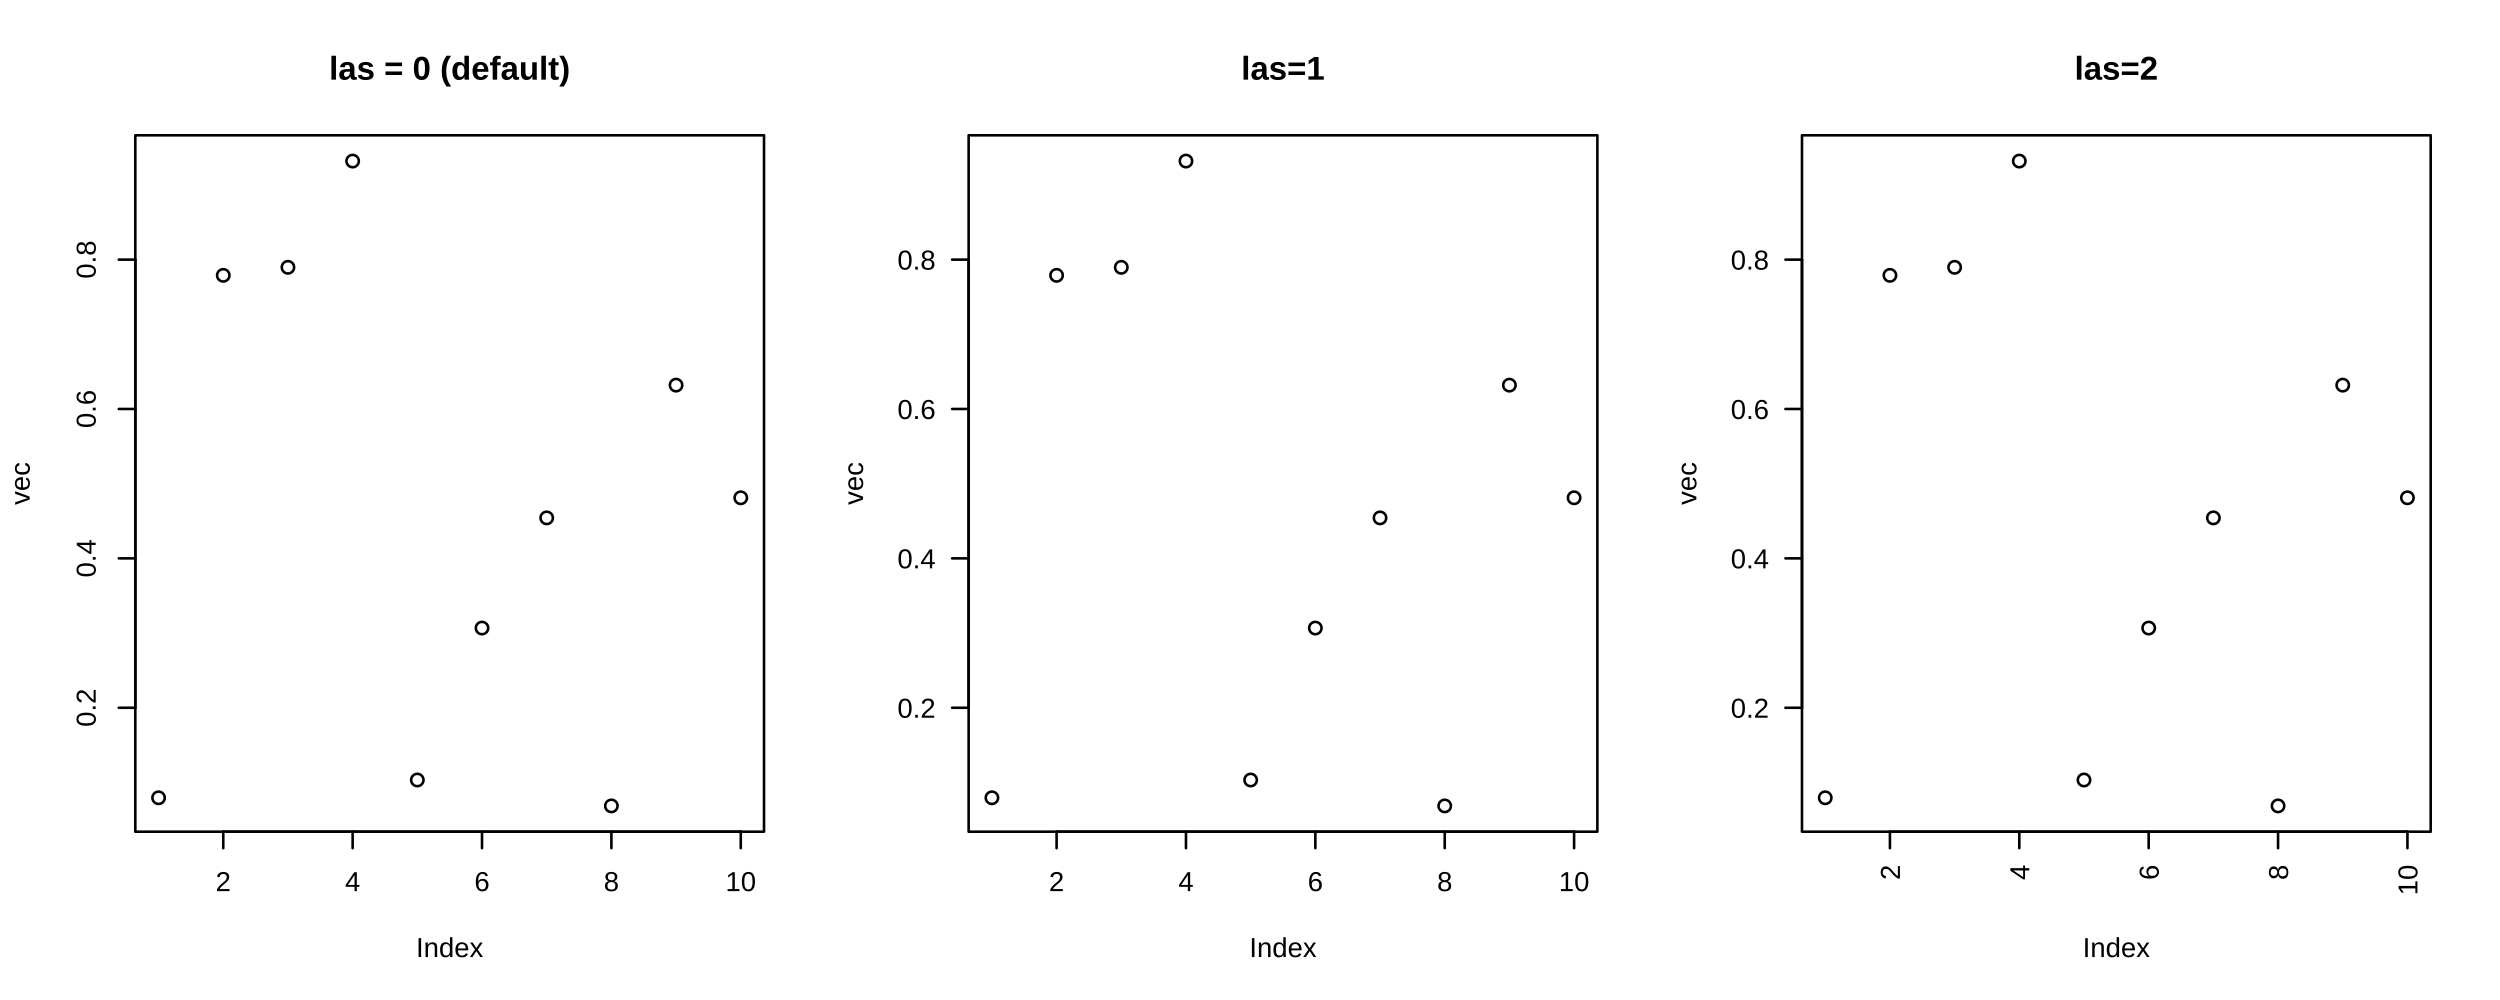
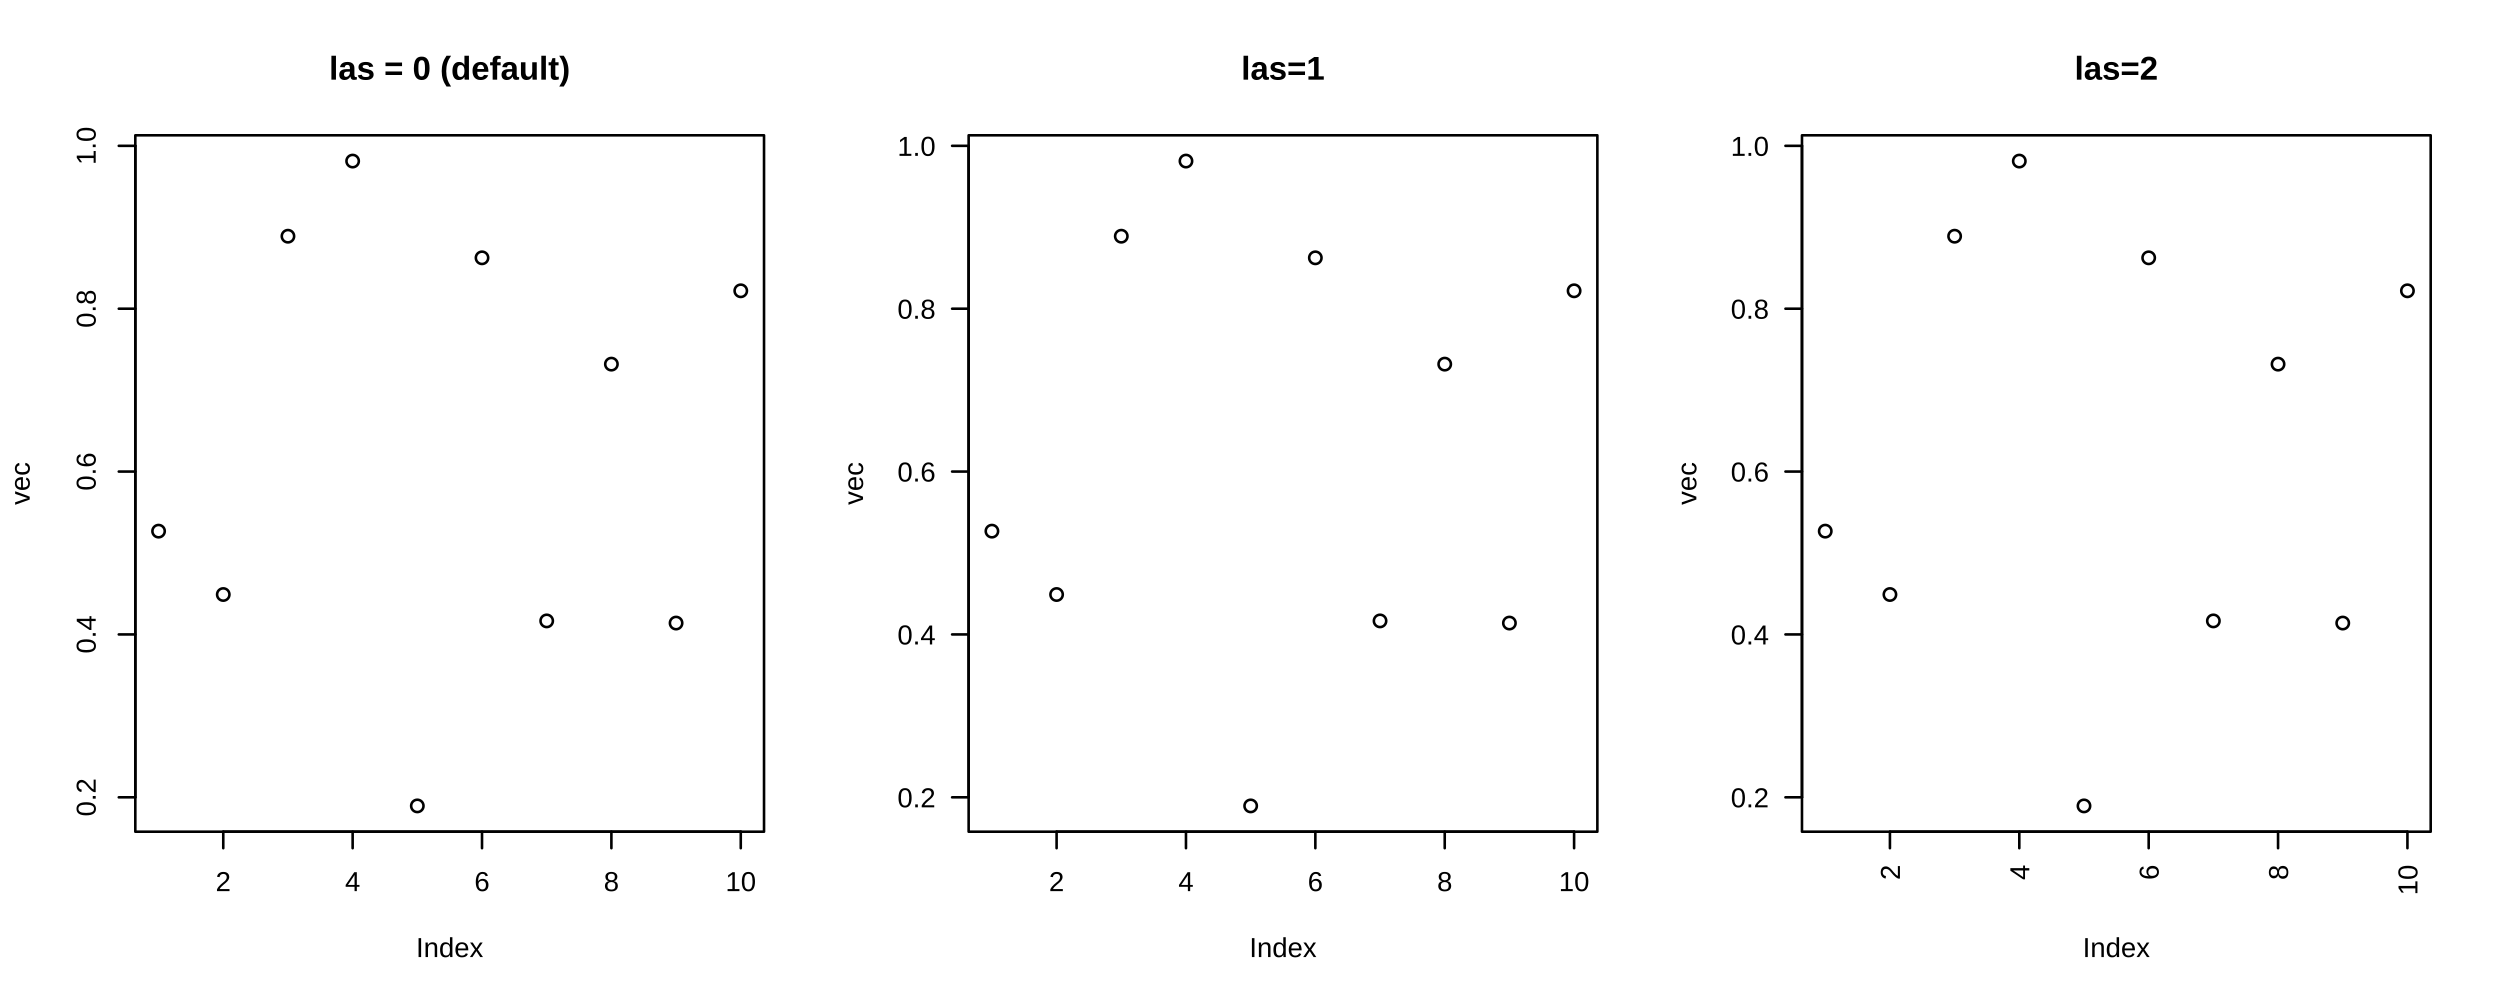
<svg xmlns="http://www.w3.org/2000/svg" class="svglite" width="720.00pt" height="288.00pt" viewBox="0 0 720.00 288.00">
  <defs>
    <style type="text/css">
    .svglite line, .svglite polyline, .svglite polygon, .svglite path, .svglite rect, .svglite circle {
      fill: none;
      stroke: #000000;
      stroke-linecap: round;
      stroke-linejoin: round;
      stroke-miterlimit: 10.00;
    }
    .svglite text {
      white-space: pre;
    }
  </style>
  </defs>
  <rect width="100%" height="100%" style="stroke: none; fill: #FFFFFF;" />
  <defs>
    <clipPath id="cpMC4wMHw3MjAuMDB8MC4wMHwyODguMDA=">
      <rect x="0.00" y="0.00" width="720.00" height="288.00" />
    </clipPath>
  </defs>
  <g clip-path="url(#cpMC4wMHw3MjAuMDB8MC4wMHwyODguMDA=)">
</g>
  <defs>
    <clipPath id="cpMzguOTd8MjIwLjA0fDM4Ljk3fDIzOS41Mw==">
      <rect x="38.97" y="38.97" width="181.08" height="200.56" />
    </clipPath>
  </defs>
  <g clip-path="url(#cpMzguOTd8MjIwLjA0fDM4Ljk3fDIzOS41Mw==)">
-     <circle cx="45.67" cy="229.76" r="1.78" style="stroke-width: 0.75;" />
-     <circle cx="64.30" cy="79.30" r="1.78" style="stroke-width: 0.75;" />
-     <circle cx="82.93" cy="76.99" r="1.78" style="stroke-width: 0.75;" />
+     <circle cx="45.67" cy="152.97" r="1.78" style="stroke-width: 0.75;" />
+     <circle cx="64.30" cy="171.22" r="1.78" style="stroke-width: 0.75;" />
+     <circle cx="82.93" cy="68.03" r="1.78" style="stroke-width: 0.75;" />
    <circle cx="101.56" cy="46.39" r="1.78" style="stroke-width: 0.75;" />
-     <circle cx="120.19" cy="224.64" r="1.78" style="stroke-width: 0.75;" />
-     <circle cx="138.82" cy="180.88" r="1.78" style="stroke-width: 0.75;" />
-     <circle cx="157.45" cy="149.15" r="1.78" style="stroke-width: 0.75;" />
-     <circle cx="176.08" cy="232.10" r="1.78" style="stroke-width: 0.75;" />
-     <circle cx="194.71" cy="110.92" r="1.78" style="stroke-width: 0.75;" />
-     <circle cx="213.34" cy="143.36" r="1.78" style="stroke-width: 0.75;" />
+     <circle cx="120.19" cy="232.10" r="1.78" style="stroke-width: 0.75;" />
+     <circle cx="138.82" cy="74.25" r="1.78" style="stroke-width: 0.75;" />
+     <circle cx="157.45" cy="178.82" r="1.78" style="stroke-width: 0.75;" />
+     <circle cx="176.08" cy="104.87" r="1.78" style="stroke-width: 0.75;" />
+     <circle cx="194.71" cy="179.44" r="1.78" style="stroke-width: 0.75;" />
+     <circle cx="213.34" cy="83.75" r="1.78" style="stroke-width: 0.75;" />
  </g>
  <g clip-path="url(#cpMC4wMHw3MjAuMDB8MC4wMHwyODguMDA=)">
    <line x1="64.30" y1="239.53" x2="213.34" y2="239.53" style="stroke-width: 0.75;" />
    <line x1="64.30" y1="239.53" x2="64.30" y2="244.28" style="stroke-width: 0.75;" />
    <line x1="101.56" y1="239.53" x2="101.56" y2="244.28" style="stroke-width: 0.75;" />
    <line x1="138.82" y1="239.53" x2="138.82" y2="244.28" style="stroke-width: 0.75;" />
    <line x1="176.08" y1="239.53" x2="176.08" y2="244.28" style="stroke-width: 0.75;" />
    <line x1="213.34" y1="239.53" x2="213.34" y2="244.28" style="stroke-width: 0.75;" />
    <text x="64.30" y="256.64" text-anchor="middle" style="font-size: 7.92px; font-family: &quot;Liberation Sans&quot;;" textLength="5.03px" lengthAdjust="spacingAndGlyphs">2</text>
    <text x="101.56" y="256.64" text-anchor="middle" style="font-size: 7.92px; font-family: &quot;Liberation Sans&quot;;" textLength="5.03px" lengthAdjust="spacingAndGlyphs">4</text>
    <text x="138.82" y="256.64" text-anchor="middle" style="font-size: 7.92px; font-family: &quot;Liberation Sans&quot;;" textLength="5.03px" lengthAdjust="spacingAndGlyphs">6</text>
    <text x="176.08" y="256.64" text-anchor="middle" style="font-size: 7.92px; font-family: &quot;Liberation Sans&quot;;" textLength="5.03px" lengthAdjust="spacingAndGlyphs">8</text>
    <text x="213.34" y="256.64" text-anchor="middle" style="font-size: 7.92px; font-family: &quot;Liberation Sans&quot;;" textLength="10.07px" lengthAdjust="spacingAndGlyphs">10</text>
-     <line x1="38.97" y1="203.83" x2="38.97" y2="74.77" style="stroke-width: 0.75;" />
-     <line x1="38.97" y1="203.83" x2="34.21" y2="203.83" style="stroke-width: 0.75;" />
-     <line x1="38.97" y1="160.81" x2="34.21" y2="160.81" style="stroke-width: 0.75;" />
-     <line x1="38.97" y1="117.79" x2="34.21" y2="117.79" style="stroke-width: 0.75;" />
-     <line x1="38.97" y1="74.77" x2="34.21" y2="74.77" style="stroke-width: 0.75;" />
-     <text transform="translate(27.56,203.83) rotate(-90)" text-anchor="middle" style="font-size: 7.92px; font-family: &quot;Liberation Sans&quot;;" textLength="12.58px" lengthAdjust="spacingAndGlyphs">0.2</text>
-     <text transform="translate(27.56,160.81) rotate(-90)" text-anchor="middle" style="font-size: 7.92px; font-family: &quot;Liberation Sans&quot;;" textLength="12.58px" lengthAdjust="spacingAndGlyphs">0.4</text>
-     <text transform="translate(27.56,117.79) rotate(-90)" text-anchor="middle" style="font-size: 7.92px; font-family: &quot;Liberation Sans&quot;;" textLength="12.58px" lengthAdjust="spacingAndGlyphs">0.6</text>
-     <text transform="translate(27.56,74.77) rotate(-90)" text-anchor="middle" style="font-size: 7.92px; font-family: &quot;Liberation Sans&quot;;" textLength="12.58px" lengthAdjust="spacingAndGlyphs">0.8</text>
+     <line x1="38.97" y1="229.63" x2="38.97" y2="42.00" style="stroke-width: 0.75;" />
+     <line x1="38.97" y1="229.63" x2="34.21" y2="229.63" style="stroke-width: 0.75;" />
+     <line x1="38.97" y1="182.72" x2="34.21" y2="182.72" style="stroke-width: 0.75;" />
+     <line x1="38.97" y1="135.81" x2="34.21" y2="135.81" style="stroke-width: 0.75;" />
+     <line x1="38.97" y1="88.91" x2="34.21" y2="88.91" style="stroke-width: 0.75;" />
+     <line x1="38.97" y1="42.00" x2="34.21" y2="42.00" style="stroke-width: 0.75;" />
+     <text transform="translate(27.56,229.63) rotate(-90)" text-anchor="middle" style="font-size: 7.92px; font-family: &quot;Liberation Sans&quot;;" textLength="12.58px" lengthAdjust="spacingAndGlyphs">0.2</text>
+     <text transform="translate(27.56,182.72) rotate(-90)" text-anchor="middle" style="font-size: 7.92px; font-family: &quot;Liberation Sans&quot;;" textLength="12.58px" lengthAdjust="spacingAndGlyphs">0.4</text>
+     <text transform="translate(27.56,135.81) rotate(-90)" text-anchor="middle" style="font-size: 7.92px; font-family: &quot;Liberation Sans&quot;;" textLength="12.58px" lengthAdjust="spacingAndGlyphs">0.6</text>
+     <text transform="translate(27.56,88.91) rotate(-90)" text-anchor="middle" style="font-size: 7.92px; font-family: &quot;Liberation Sans&quot;;" textLength="12.58px" lengthAdjust="spacingAndGlyphs">0.8</text>
+     <text transform="translate(27.56,42.00) rotate(-90)" text-anchor="middle" style="font-size: 7.92px; font-family: &quot;Liberation Sans&quot;;" textLength="12.58px" lengthAdjust="spacingAndGlyphs">1.0</text>
    <polygon points="38.97,239.53 220.04,239.53 220.04,38.97 38.97,38.97 " style="stroke-width: 0.75;" />
  </g>
  <defs>
    <clipPath id="cpMC4wMHwyNDAuMDB8MC4wMHwyODguMDA=">
      <rect x="0.00" y="0.00" width="240.00" height="288.00" />
    </clipPath>
  </defs>
  <g clip-path="url(#cpMC4wMHwyNDAuMDB8MC4wMHwyODguMDA=)">
    <text x="129.50" y="22.95" text-anchor="middle" style="font-size: 9.50px; font-weight: bold; font-family: &quot;Liberation Sans&quot;;" textLength="86.82px" lengthAdjust="spacingAndGlyphs">las = 0 (default)</text>
    <text x="129.50" y="275.64" text-anchor="middle" style="font-size: 7.92px; font-family: &quot;Liberation Sans&quot;;" textLength="21.77px" lengthAdjust="spacingAndGlyphs">Index</text>
    <text transform="translate(8.55,139.25) rotate(-90)" text-anchor="middle" style="font-size: 7.92px; font-family: &quot;Liberation Sans&quot;;" textLength="13.90px" lengthAdjust="spacingAndGlyphs">vec</text>
  </g>
  <defs>
    <clipPath id="cpMjc4Ljk3fDQ2MC4wNHwzOC45N3wyMzkuNTM=">
      <rect x="278.97" y="38.97" width="181.08" height="200.56" />
    </clipPath>
  </defs>
  <g clip-path="url(#cpMjc4Ljk3fDQ2MC4wNHwzOC45N3wyMzkuNTM=)">
-     <circle cx="285.67" cy="229.76" r="1.78" style="stroke-width: 0.75;" />
-     <circle cx="304.30" cy="79.30" r="1.78" style="stroke-width: 0.75;" />
-     <circle cx="322.93" cy="76.99" r="1.78" style="stroke-width: 0.75;" />
+     <circle cx="285.67" cy="152.97" r="1.78" style="stroke-width: 0.75;" />
+     <circle cx="304.30" cy="171.22" r="1.78" style="stroke-width: 0.75;" />
+     <circle cx="322.93" cy="68.03" r="1.78" style="stroke-width: 0.75;" />
    <circle cx="341.56" cy="46.39" r="1.78" style="stroke-width: 0.75;" />
-     <circle cx="360.19" cy="224.64" r="1.78" style="stroke-width: 0.75;" />
-     <circle cx="378.82" cy="180.88" r="1.78" style="stroke-width: 0.75;" />
-     <circle cx="397.45" cy="149.15" r="1.78" style="stroke-width: 0.75;" />
-     <circle cx="416.08" cy="232.10" r="1.78" style="stroke-width: 0.75;" />
-     <circle cx="434.71" cy="110.92" r="1.78" style="stroke-width: 0.75;" />
-     <circle cx="453.34" cy="143.36" r="1.78" style="stroke-width: 0.75;" />
+     <circle cx="360.19" cy="232.10" r="1.78" style="stroke-width: 0.75;" />
+     <circle cx="378.82" cy="74.25" r="1.78" style="stroke-width: 0.75;" />
+     <circle cx="397.45" cy="178.82" r="1.78" style="stroke-width: 0.75;" />
+     <circle cx="416.08" cy="104.87" r="1.78" style="stroke-width: 0.75;" />
+     <circle cx="434.71" cy="179.44" r="1.78" style="stroke-width: 0.75;" />
+     <circle cx="453.34" cy="83.75" r="1.78" style="stroke-width: 0.75;" />
  </g>
  <g clip-path="url(#cpMC4wMHw3MjAuMDB8MC4wMHwyODguMDA=)">
    <line x1="304.30" y1="239.53" x2="453.34" y2="239.53" style="stroke-width: 0.75;" />
    <line x1="304.30" y1="239.53" x2="304.30" y2="244.28" style="stroke-width: 0.75;" />
    <line x1="341.56" y1="239.53" x2="341.56" y2="244.28" style="stroke-width: 0.75;" />
    <line x1="378.82" y1="239.53" x2="378.82" y2="244.28" style="stroke-width: 0.75;" />
    <line x1="416.08" y1="239.53" x2="416.08" y2="244.28" style="stroke-width: 0.75;" />
    <line x1="453.34" y1="239.53" x2="453.34" y2="244.28" style="stroke-width: 0.75;" />
    <text x="304.30" y="256.64" text-anchor="middle" style="font-size: 7.92px; font-family: &quot;Liberation Sans&quot;;" textLength="5.03px" lengthAdjust="spacingAndGlyphs">2</text>
    <text x="341.56" y="256.64" text-anchor="middle" style="font-size: 7.92px; font-family: &quot;Liberation Sans&quot;;" textLength="5.03px" lengthAdjust="spacingAndGlyphs">4</text>
    <text x="378.82" y="256.64" text-anchor="middle" style="font-size: 7.92px; font-family: &quot;Liberation Sans&quot;;" textLength="5.03px" lengthAdjust="spacingAndGlyphs">6</text>
    <text x="416.08" y="256.64" text-anchor="middle" style="font-size: 7.92px; font-family: &quot;Liberation Sans&quot;;" textLength="5.03px" lengthAdjust="spacingAndGlyphs">8</text>
    <text x="453.34" y="256.64" text-anchor="middle" style="font-size: 7.92px; font-family: &quot;Liberation Sans&quot;;" textLength="10.07px" lengthAdjust="spacingAndGlyphs">10</text>
-     <line x1="278.97" y1="203.83" x2="278.97" y2="74.77" style="stroke-width: 0.75;" />
-     <line x1="278.97" y1="203.83" x2="274.21" y2="203.83" style="stroke-width: 0.75;" />
-     <line x1="278.97" y1="160.81" x2="274.21" y2="160.81" style="stroke-width: 0.75;" />
-     <line x1="278.97" y1="117.79" x2="274.21" y2="117.79" style="stroke-width: 0.75;" />
-     <line x1="278.97" y1="74.77" x2="274.21" y2="74.77" style="stroke-width: 0.75;" />
-     <text x="269.46" y="206.71" text-anchor="end" style="font-size: 7.92px; font-family: &quot;Liberation Sans&quot;;" textLength="12.58px" lengthAdjust="spacingAndGlyphs">0.2</text>
-     <text x="269.46" y="163.69" text-anchor="end" style="font-size: 7.92px; font-family: &quot;Liberation Sans&quot;;" textLength="12.58px" lengthAdjust="spacingAndGlyphs">0.4</text>
-     <text x="269.46" y="120.67" text-anchor="end" style="font-size: 7.92px; font-family: &quot;Liberation Sans&quot;;" textLength="12.58px" lengthAdjust="spacingAndGlyphs">0.6</text>
-     <text x="269.46" y="77.65" text-anchor="end" style="font-size: 7.92px; font-family: &quot;Liberation Sans&quot;;" textLength="12.58px" lengthAdjust="spacingAndGlyphs">0.8</text>
+     <line x1="278.97" y1="229.63" x2="278.97" y2="42.00" style="stroke-width: 0.75;" />
+     <line x1="278.97" y1="229.63" x2="274.21" y2="229.63" style="stroke-width: 0.75;" />
+     <line x1="278.97" y1="182.72" x2="274.21" y2="182.72" style="stroke-width: 0.75;" />
+     <line x1="278.97" y1="135.81" x2="274.21" y2="135.81" style="stroke-width: 0.75;" />
+     <line x1="278.97" y1="88.91" x2="274.21" y2="88.91" style="stroke-width: 0.75;" />
+     <line x1="278.97" y1="42.00" x2="274.21" y2="42.00" style="stroke-width: 0.75;" />
+     <text x="269.46" y="232.51" text-anchor="end" style="font-size: 7.92px; font-family: &quot;Liberation Sans&quot;;" textLength="12.58px" lengthAdjust="spacingAndGlyphs">0.2</text>
+     <text x="269.46" y="185.60" text-anchor="end" style="font-size: 7.92px; font-family: &quot;Liberation Sans&quot;;" textLength="12.58px" lengthAdjust="spacingAndGlyphs">0.4</text>
+     <text x="269.46" y="138.69" text-anchor="end" style="font-size: 7.92px; font-family: &quot;Liberation Sans&quot;;" textLength="12.58px" lengthAdjust="spacingAndGlyphs">0.6</text>
+     <text x="269.46" y="91.79" text-anchor="end" style="font-size: 7.92px; font-family: &quot;Liberation Sans&quot;;" textLength="12.58px" lengthAdjust="spacingAndGlyphs">0.8</text>
+     <text x="269.46" y="44.88" text-anchor="end" style="font-size: 7.92px; font-family: &quot;Liberation Sans&quot;;" textLength="12.58px" lengthAdjust="spacingAndGlyphs">1.0</text>
    <polygon points="278.97,239.53 460.04,239.53 460.04,38.97 278.97,38.97 " style="stroke-width: 0.75;" />
  </g>
  <defs>
    <clipPath id="cpMjQwLjAwfDQ4MC4wMHwwLjAwfDI4OC4wMA==">
      <rect x="240.00" y="0.00" width="240.00" height="288.00" />
    </clipPath>
  </defs>
  <g clip-path="url(#cpMjQwLjAwfDQ4MC4wMHwwLjAwfDI4OC4wMA==)">
    <text x="369.50" y="22.95" text-anchor="middle" style="font-size: 9.50px; font-weight: bold; font-family: &quot;Liberation Sans&quot;;" textLength="29.88px" lengthAdjust="spacingAndGlyphs">las=1</text>
    <text x="369.50" y="275.64" text-anchor="middle" style="font-size: 7.92px; font-family: &quot;Liberation Sans&quot;;" textLength="21.77px" lengthAdjust="spacingAndGlyphs">Index</text>
    <text transform="translate(248.55,139.25) rotate(-90)" text-anchor="middle" style="font-size: 7.92px; font-family: &quot;Liberation Sans&quot;;" textLength="13.90px" lengthAdjust="spacingAndGlyphs">vec</text>
  </g>
  <defs>
    <clipPath id="cpNTE4Ljk3fDcwMC4wNHwzOC45N3wyMzkuNTM=">
      <rect x="518.97" y="38.97" width="181.08" height="200.56" />
    </clipPath>
  </defs>
  <g clip-path="url(#cpNTE4Ljk3fDcwMC4wNHwzOC45N3wyMzkuNTM=)">
-     <circle cx="525.67" cy="229.76" r="1.78" style="stroke-width: 0.75;" />
-     <circle cx="544.30" cy="79.30" r="1.78" style="stroke-width: 0.75;" />
-     <circle cx="562.93" cy="76.99" r="1.78" style="stroke-width: 0.75;" />
+     <circle cx="525.67" cy="152.97" r="1.78" style="stroke-width: 0.75;" />
+     <circle cx="544.30" cy="171.22" r="1.78" style="stroke-width: 0.75;" />
+     <circle cx="562.93" cy="68.03" r="1.78" style="stroke-width: 0.75;" />
    <circle cx="581.56" cy="46.39" r="1.78" style="stroke-width: 0.75;" />
-     <circle cx="600.19" cy="224.64" r="1.78" style="stroke-width: 0.75;" />
-     <circle cx="618.82" cy="180.88" r="1.78" style="stroke-width: 0.75;" />
-     <circle cx="637.45" cy="149.15" r="1.78" style="stroke-width: 0.75;" />
-     <circle cx="656.08" cy="232.10" r="1.78" style="stroke-width: 0.75;" />
-     <circle cx="674.71" cy="110.92" r="1.78" style="stroke-width: 0.75;" />
-     <circle cx="693.34" cy="143.36" r="1.78" style="stroke-width: 0.75;" />
+     <circle cx="600.19" cy="232.10" r="1.78" style="stroke-width: 0.75;" />
+     <circle cx="618.82" cy="74.25" r="1.78" style="stroke-width: 0.75;" />
+     <circle cx="637.45" cy="178.82" r="1.78" style="stroke-width: 0.75;" />
+     <circle cx="656.08" cy="104.87" r="1.78" style="stroke-width: 0.75;" />
+     <circle cx="674.71" cy="179.44" r="1.78" style="stroke-width: 0.75;" />
+     <circle cx="693.34" cy="83.75" r="1.78" style="stroke-width: 0.75;" />
  </g>
  <g clip-path="url(#cpMC4wMHw3MjAuMDB8MC4wMHwyODguMDA=)">
    <line x1="544.30" y1="239.53" x2="693.34" y2="239.53" style="stroke-width: 0.75;" />
    <line x1="544.30" y1="239.53" x2="544.30" y2="244.28" style="stroke-width: 0.75;" />
    <line x1="581.56" y1="239.53" x2="581.56" y2="244.28" style="stroke-width: 0.75;" />
    <line x1="618.82" y1="239.53" x2="618.82" y2="244.28" style="stroke-width: 0.75;" />
    <line x1="656.08" y1="239.53" x2="656.08" y2="244.28" style="stroke-width: 0.75;" />
    <line x1="693.34" y1="239.53" x2="693.34" y2="244.28" style="stroke-width: 0.75;" />
    <text transform="translate(547.18,249.03) rotate(-90)" text-anchor="end" style="font-size: 7.92px; font-family: &quot;Liberation Sans&quot;;" textLength="5.03px" lengthAdjust="spacingAndGlyphs">2</text>
    <text transform="translate(584.44,249.03) rotate(-90)" text-anchor="end" style="font-size: 7.92px; font-family: &quot;Liberation Sans&quot;;" textLength="5.03px" lengthAdjust="spacingAndGlyphs">4</text>
    <text transform="translate(621.70,249.03) rotate(-90)" text-anchor="end" style="font-size: 7.92px; font-family: &quot;Liberation Sans&quot;;" textLength="5.03px" lengthAdjust="spacingAndGlyphs">6</text>
    <text transform="translate(658.96,249.03) rotate(-90)" text-anchor="end" style="font-size: 7.92px; font-family: &quot;Liberation Sans&quot;;" textLength="5.03px" lengthAdjust="spacingAndGlyphs">8</text>
    <text transform="translate(696.22,249.03) rotate(-90)" text-anchor="end" style="font-size: 7.92px; font-family: &quot;Liberation Sans&quot;;" textLength="10.07px" lengthAdjust="spacingAndGlyphs">10</text>
-     <line x1="518.97" y1="203.83" x2="518.97" y2="74.77" style="stroke-width: 0.75;" />
-     <line x1="518.97" y1="203.83" x2="514.21" y2="203.83" style="stroke-width: 0.75;" />
-     <line x1="518.97" y1="160.81" x2="514.21" y2="160.81" style="stroke-width: 0.75;" />
-     <line x1="518.97" y1="117.79" x2="514.21" y2="117.79" style="stroke-width: 0.75;" />
-     <line x1="518.97" y1="74.77" x2="514.21" y2="74.77" style="stroke-width: 0.75;" />
-     <text x="509.46" y="206.71" text-anchor="end" style="font-size: 7.92px; font-family: &quot;Liberation Sans&quot;;" textLength="12.58px" lengthAdjust="spacingAndGlyphs">0.2</text>
-     <text x="509.46" y="163.69" text-anchor="end" style="font-size: 7.92px; font-family: &quot;Liberation Sans&quot;;" textLength="12.58px" lengthAdjust="spacingAndGlyphs">0.4</text>
-     <text x="509.46" y="120.67" text-anchor="end" style="font-size: 7.92px; font-family: &quot;Liberation Sans&quot;;" textLength="12.58px" lengthAdjust="spacingAndGlyphs">0.6</text>
-     <text x="509.46" y="77.65" text-anchor="end" style="font-size: 7.92px; font-family: &quot;Liberation Sans&quot;;" textLength="12.58px" lengthAdjust="spacingAndGlyphs">0.8</text>
+     <line x1="518.97" y1="229.63" x2="518.97" y2="42.00" style="stroke-width: 0.75;" />
+     <line x1="518.97" y1="229.63" x2="514.21" y2="229.63" style="stroke-width: 0.75;" />
+     <line x1="518.97" y1="182.72" x2="514.21" y2="182.72" style="stroke-width: 0.75;" />
+     <line x1="518.97" y1="135.81" x2="514.21" y2="135.81" style="stroke-width: 0.75;" />
+     <line x1="518.97" y1="88.91" x2="514.21" y2="88.91" style="stroke-width: 0.75;" />
+     <line x1="518.97" y1="42.00" x2="514.21" y2="42.00" style="stroke-width: 0.75;" />
+     <text x="509.46" y="232.51" text-anchor="end" style="font-size: 7.92px; font-family: &quot;Liberation Sans&quot;;" textLength="12.58px" lengthAdjust="spacingAndGlyphs">0.2</text>
+     <text x="509.46" y="185.60" text-anchor="end" style="font-size: 7.92px; font-family: &quot;Liberation Sans&quot;;" textLength="12.58px" lengthAdjust="spacingAndGlyphs">0.4</text>
+     <text x="509.46" y="138.69" text-anchor="end" style="font-size: 7.92px; font-family: &quot;Liberation Sans&quot;;" textLength="12.58px" lengthAdjust="spacingAndGlyphs">0.6</text>
+     <text x="509.46" y="91.79" text-anchor="end" style="font-size: 7.92px; font-family: &quot;Liberation Sans&quot;;" textLength="12.58px" lengthAdjust="spacingAndGlyphs">0.8</text>
+     <text x="509.46" y="44.88" text-anchor="end" style="font-size: 7.92px; font-family: &quot;Liberation Sans&quot;;" textLength="12.58px" lengthAdjust="spacingAndGlyphs">1.0</text>
    <polygon points="518.97,239.53 700.04,239.53 700.04,38.97 518.97,38.97 " style="stroke-width: 0.75;" />
  </g>
  <defs>
    <clipPath id="cpNDgwLjAwfDcyMC4wMHwwLjAwfDI4OC4wMA==">
      <rect x="480.00" y="0.00" width="240.00" height="288.00" />
    </clipPath>
  </defs>
  <g clip-path="url(#cpNDgwLjAwfDcyMC4wMHwwLjAwfDI4OC4wMA==)">
    <text x="609.50" y="22.95" text-anchor="middle" style="font-size: 9.50px; font-weight: bold; font-family: &quot;Liberation Sans&quot;;" textLength="29.88px" lengthAdjust="spacingAndGlyphs">las=2</text>
    <text x="609.50" y="275.64" text-anchor="middle" style="font-size: 7.92px; font-family: &quot;Liberation Sans&quot;;" textLength="21.77px" lengthAdjust="spacingAndGlyphs">Index</text>
    <text transform="translate(488.55,139.25) rotate(-90)" text-anchor="middle" style="font-size: 7.92px; font-family: &quot;Liberation Sans&quot;;" textLength="13.90px" lengthAdjust="spacingAndGlyphs">vec</text>
  </g>
</svg>
